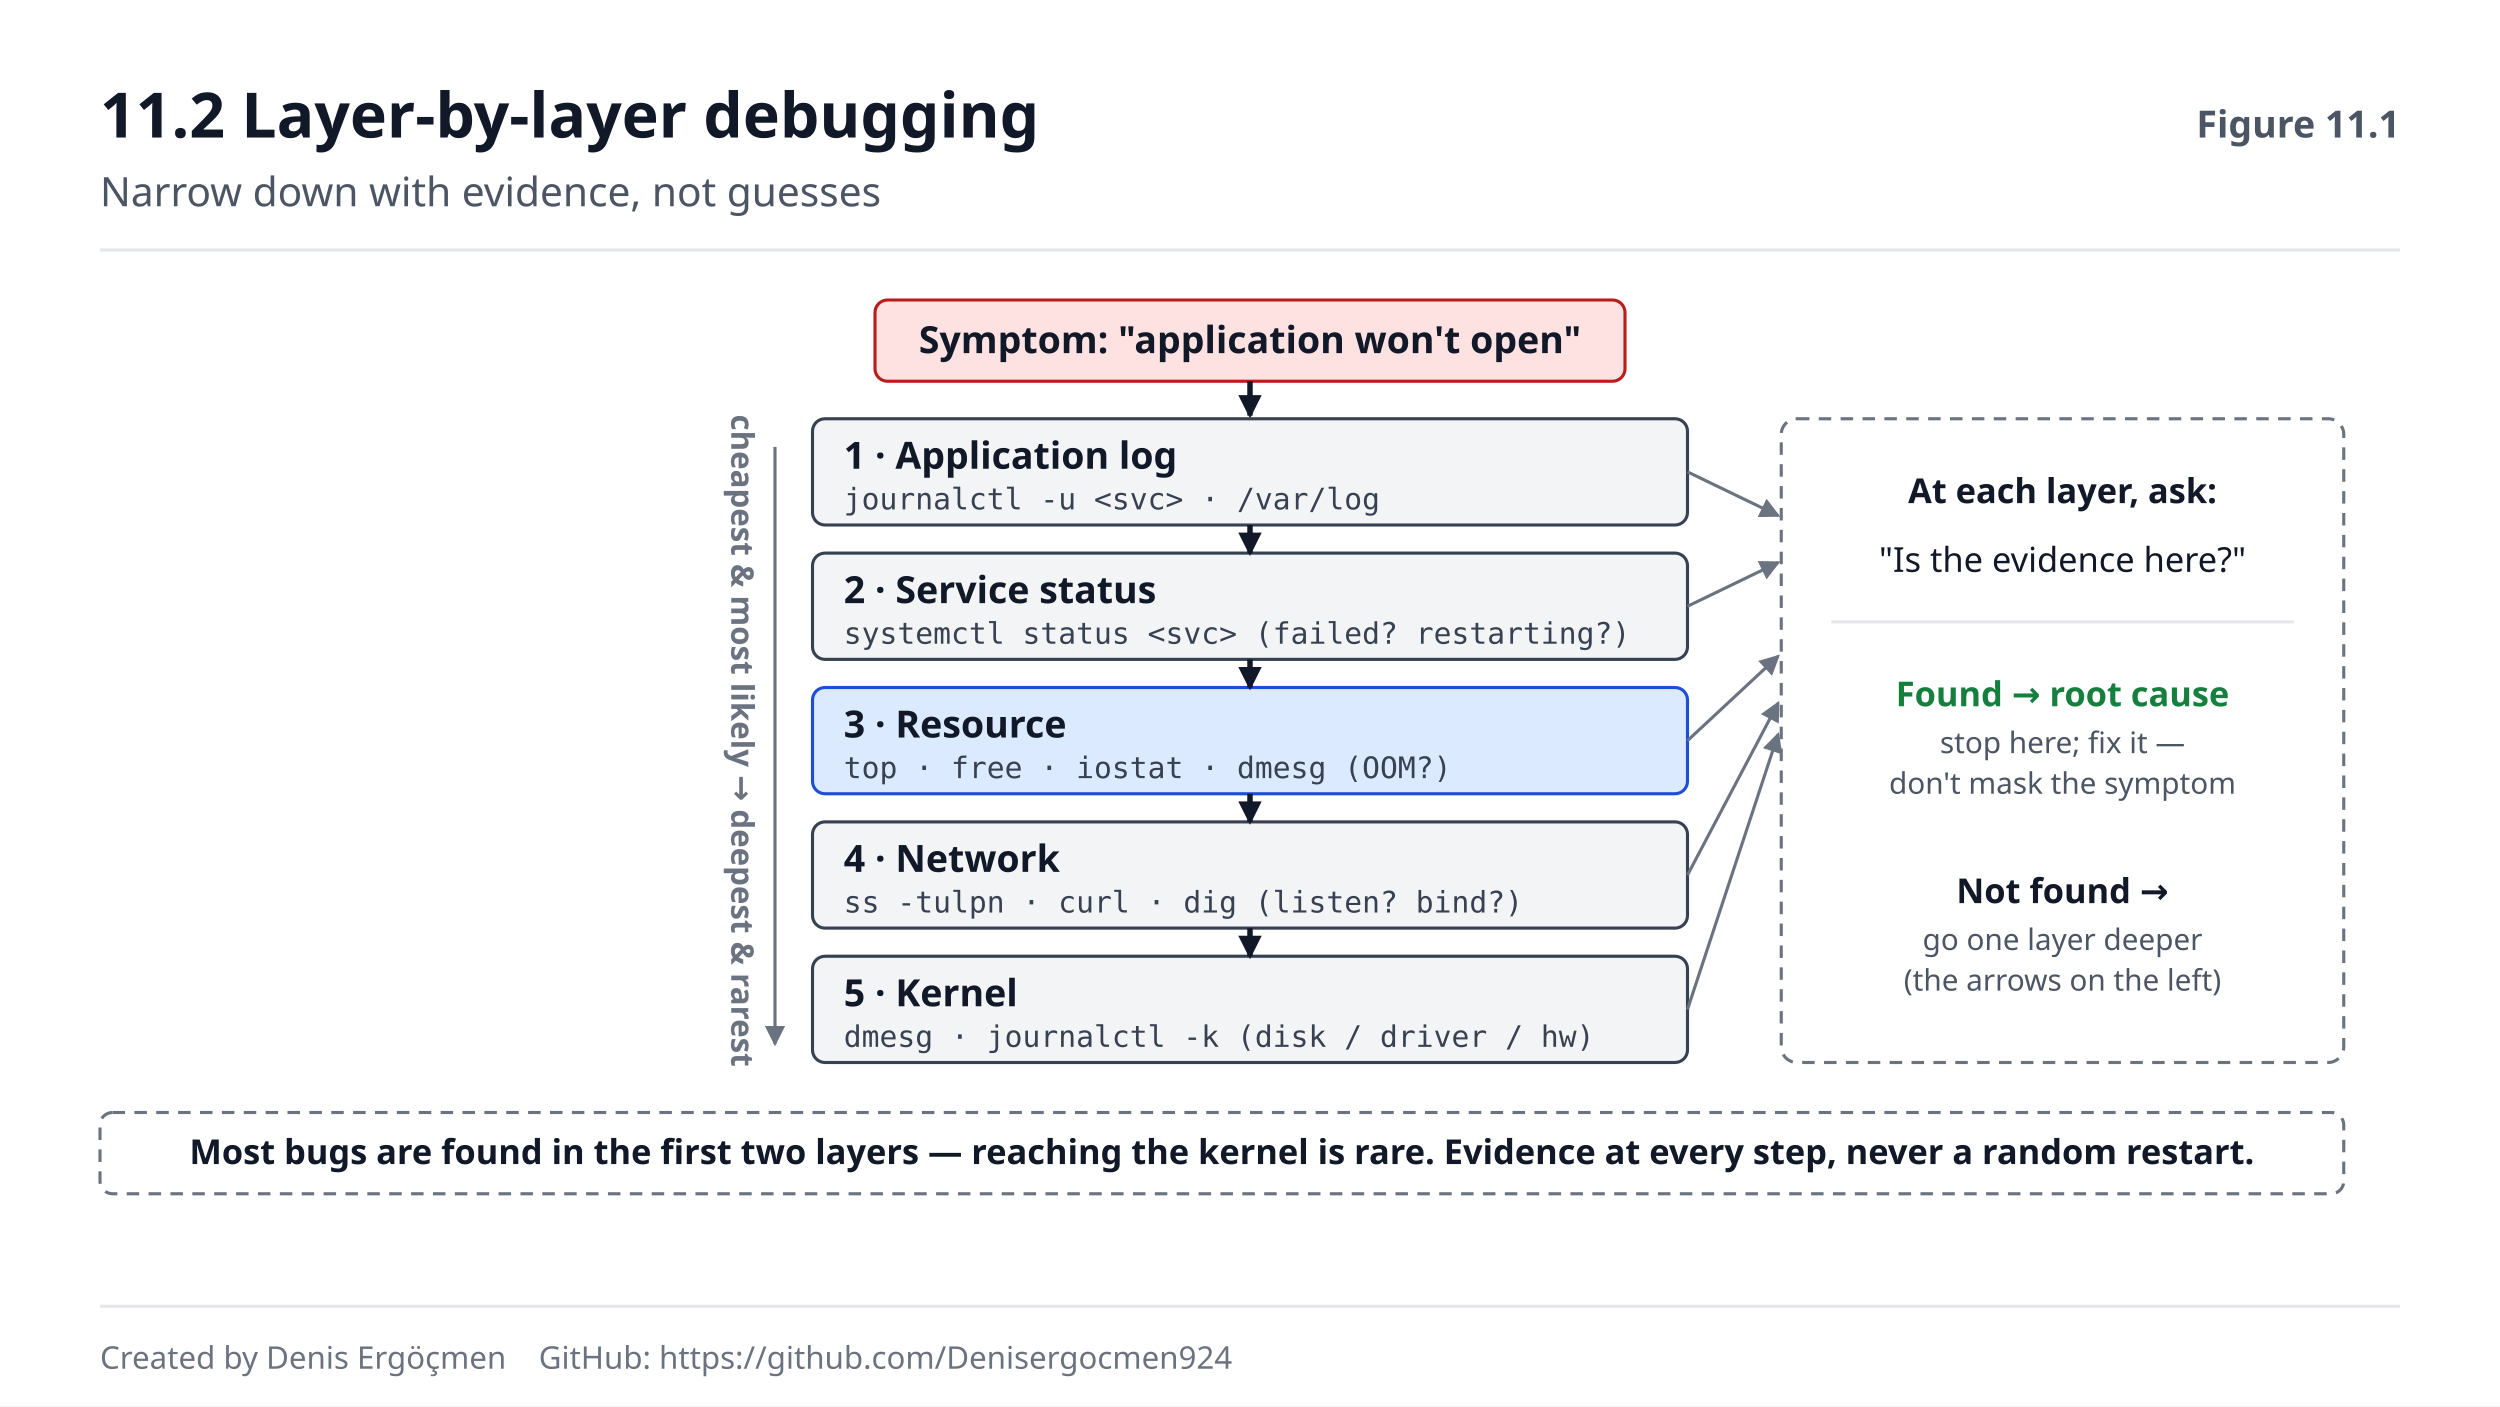
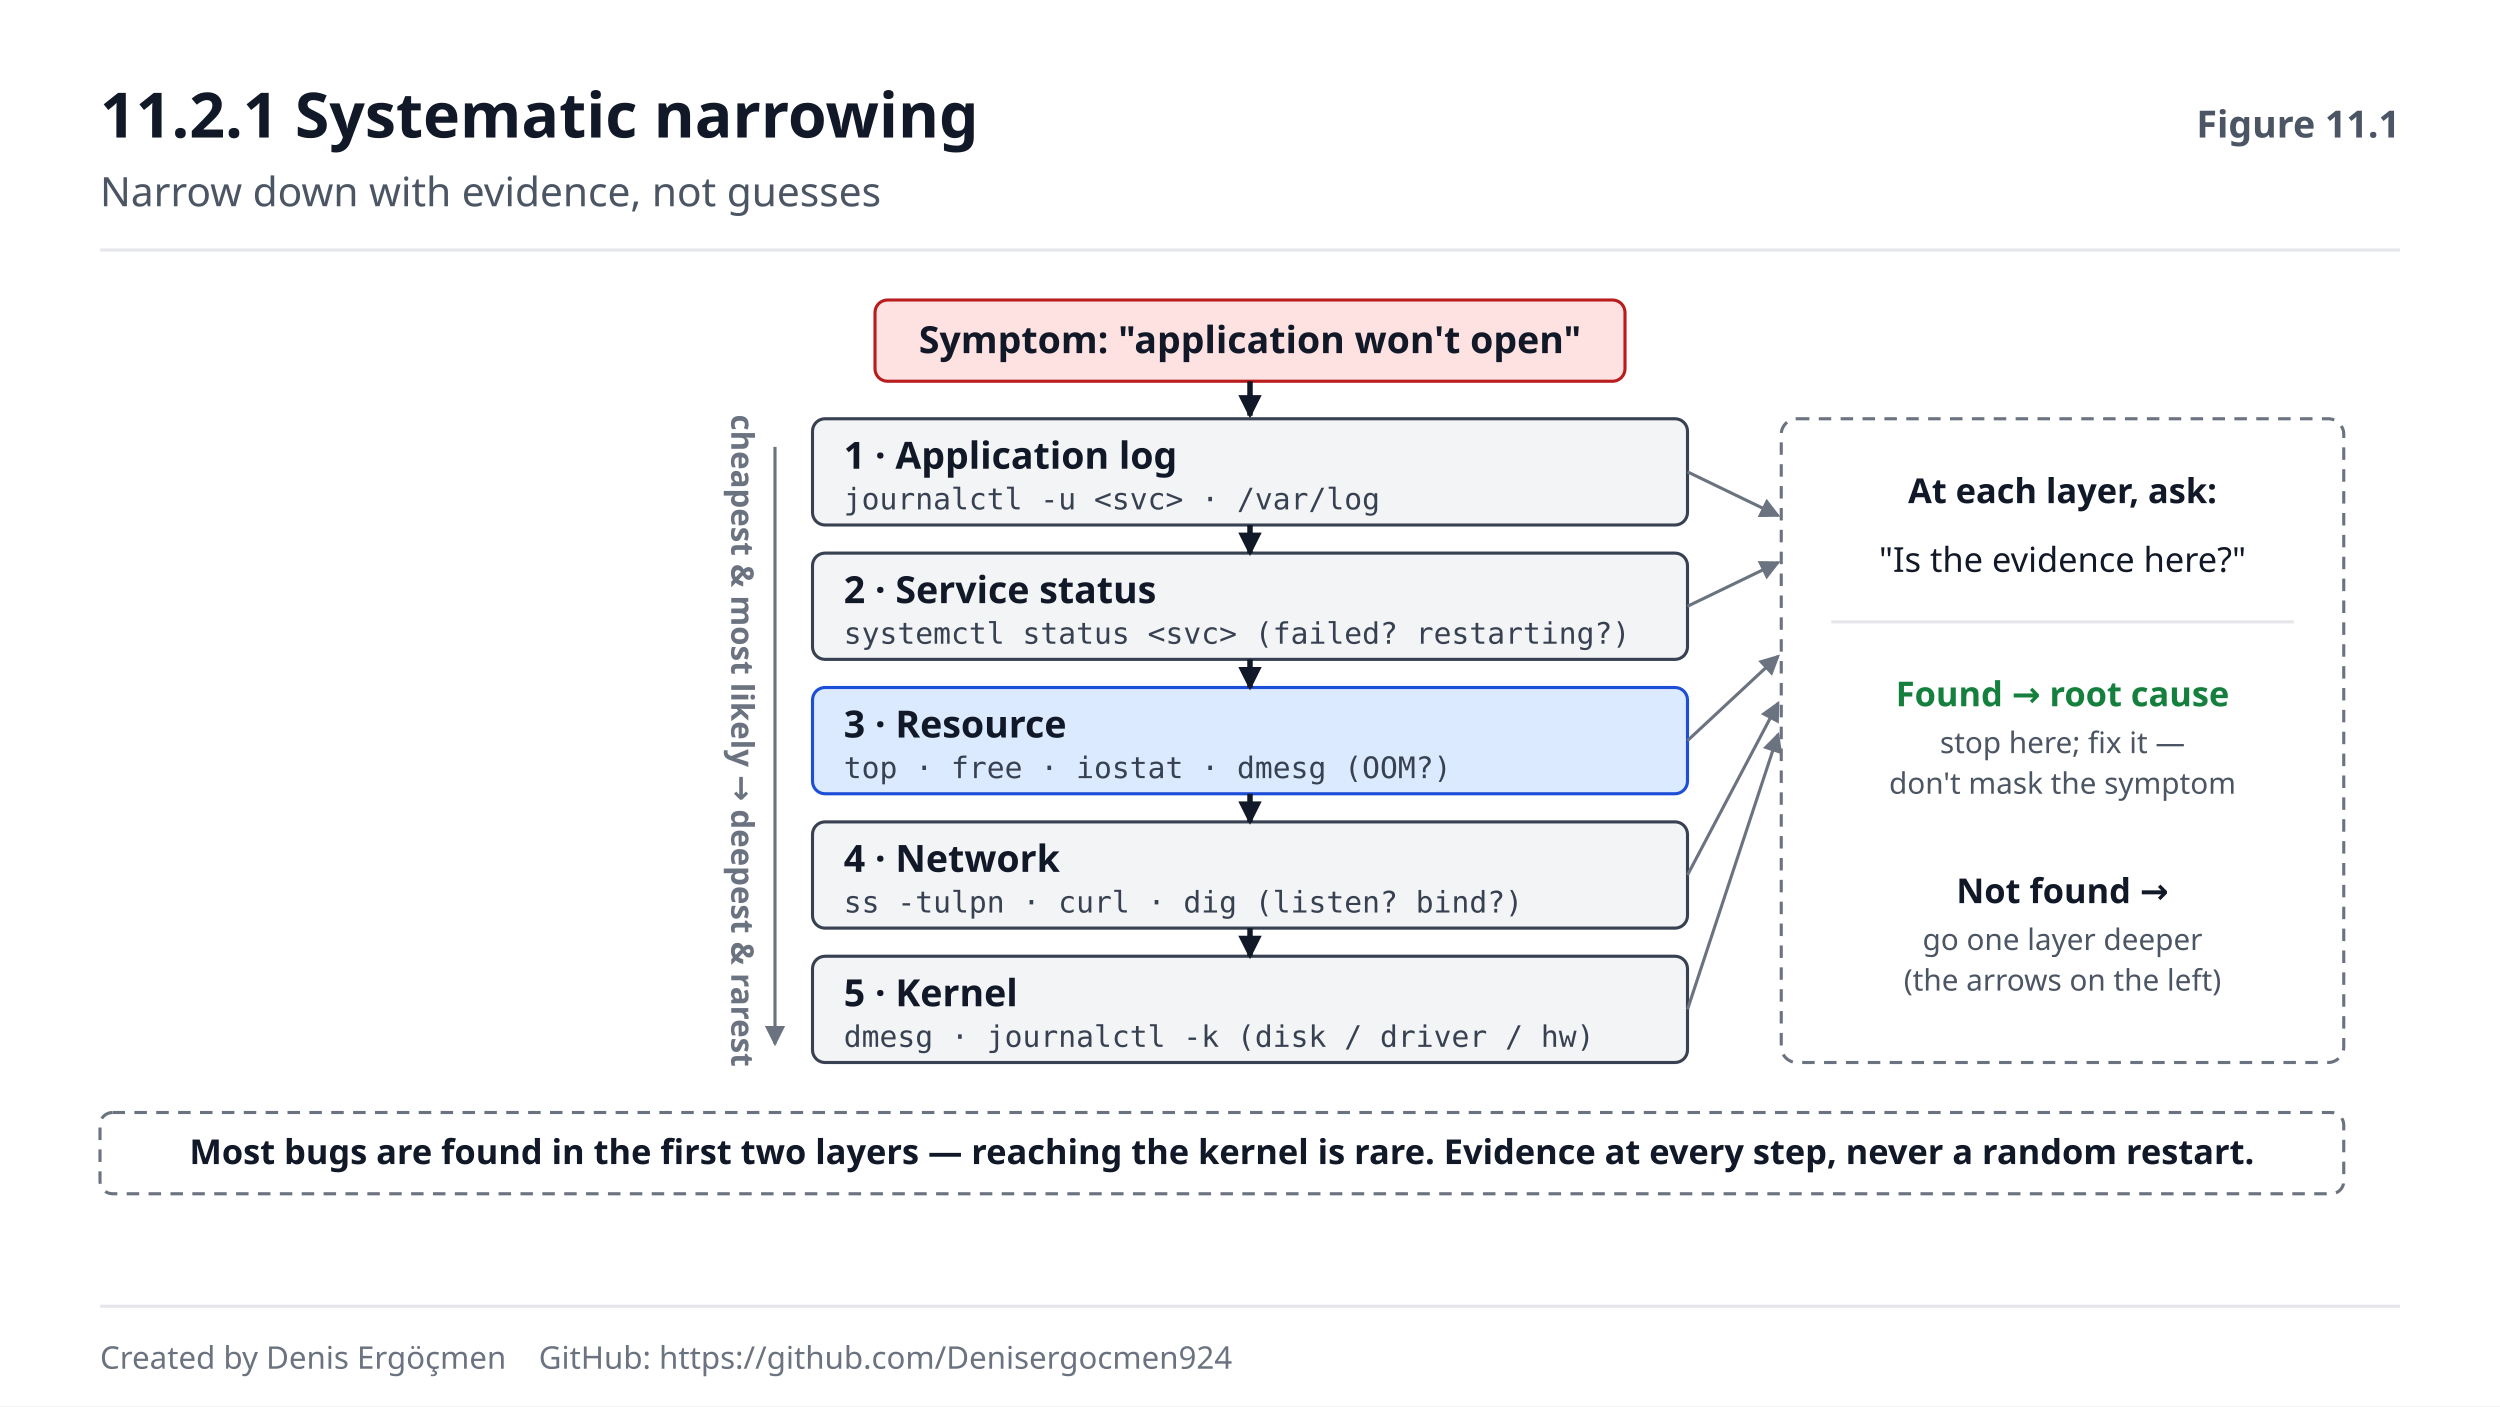
<svg xmlns="http://www.w3.org/2000/svg" width="1600" height="900" viewBox="0 0 1600 900">
  <style>
    text { font-family: "Noto Sans", "DejaVu Sans", sans-serif; fill: #111827; }
    .t-title        { font-size: 40px; font-weight: 700; }
    .t-subtitle     { font-size: 26px; font-weight: 400; fill: #4B5563; }
    .t-fig          { font-size: 24px; font-weight: 600; fill: #4B5563; }
    .t-box          { font-size: 24px; font-weight: 700; }
    .t-label        { font-size: 22px; font-weight: 400; }
    .t-label-strong { font-size: 22px; font-weight: 700; }
    .t-note         { font-size: 19px; font-weight: 400; fill: #4B5563; }
    .t-sign         { font-size: 20px; font-weight: 400; fill: #6B7280; }
    .t-mono         { font-family: "DejaVu Sans Mono", monospace; font-size: 19px; fill: #374151; }
    .t-good         { fill: #15803D; }
    .t-axis         { font-size: 20px; font-weight: 600; fill: #6B7280; }

    .c-compute  { fill: #DBEAFE; stroke: #1D4ED8; stroke-width: 2; }
    .c-memory   { fill: #DCFCE7; stroke: #15803D; stroke-width: 2; }
    .c-software { fill: #F3F4F6; stroke: #374151; stroke-width: 2; }
    .c-problem  { fill: #FEE2E2; stroke: #B91C1C; stroke-width: 2; }

    .s-boundary { fill: none; stroke: #6B7280; stroke-width: 2; stroke-dasharray: 8 6; }
    .l-rule    { fill: none; stroke: #E5E7EB; stroke-width: 2; }
    .l-data    { fill: none; stroke: #111827; stroke-width: 3.5; }
    .l-thin    { fill: none; stroke: #6B7280; stroke-width: 2; }
  </style>
  <defs>
    <marker id="arrow-data" viewBox="0 0 16 16" refX="14" refY="8" markerWidth="15" markerHeight="15" markerUnits="userSpaceOnUse" orient="auto-start-reverse">
      <path d="M0,0 L16,8 L0,16 z" fill="#111827" />
    </marker>
    <marker id="arrow-thin" viewBox="0 0 16 16" refX="14" refY="8" markerWidth="13" markerHeight="13" markerUnits="userSpaceOnUse" orient="auto-start-reverse">
      <path d="M0,0 L16,8 L0,16 z" fill="#6B7280" />
    </marker>
  </defs>
  <g id="background">
    <rect x="0" y="0" width="1600" height="900" fill="#FFFFFF" />
  </g>
  <g id="title">
-     <text class="t-title" x="64" y="88">11.2 Layer-by-layer debugging</text>
+     <text class="t-title" x="64" y="88">11.2.1 Systematic narrowing</text>
    <text class="t-subtitle" x="64" y="132">Narrow down with evidence, not guesses</text>
    <text class="t-fig" x="1536" y="88" text-anchor="end">Figure 11.1</text>
    <line class="l-rule" x1="64" y1="160" x2="1536" y2="160" />
  </g>
  <g id="content">
    <rect class="c-problem" x="560" y="192" width="480" height="52" rx="8" />
    <text class="t-box" x="800" y="226" text-anchor="middle">Symptom: "application won't open"</text>
    <line class="l-data" x1="800" y1="244" x2="800" y2="266" marker-end="url(#arrow-data)" />
    <line class="l-thin" x1="496" y1="286" x2="496" y2="668" marker-end="url(#arrow-thin)" />
    <text class="t-axis" transform="rotate(90 468 474)" x="468" y="474" text-anchor="middle">cheapest &amp; most likely  →  deepest &amp; rarest</text>
    <rect class="c-software" x="520" y="268" width="560" height="68" rx="8" />
    <text class="t-box" x="540" y="300">1 · Application log</text>
    <text class="t-mono" x="540" y="326">journalctl -u &lt;svc&gt;   ·   /var/log</text>
    <rect class="c-software" x="520" y="354" width="560" height="68" rx="8" />
    <text class="t-box" x="540" y="386">2 · Service status</text>
    <text class="t-mono" x="540" y="412">systemctl status &lt;svc&gt;   (failed? restarting?)</text>
    <rect class="c-compute" x="520" y="440" width="560" height="68" rx="8" />
    <text class="t-box" x="540" y="472">3 · Resource</text>
    <text class="t-mono" x="540" y="498">top · free · iostat   ·   dmesg (OOM?)</text>
    <rect class="c-software" x="520" y="526" width="560" height="68" rx="8" />
    <text class="t-box" x="540" y="558">4 · Network</text>
    <text class="t-mono" x="540" y="584">ss -tulpn · curl · dig   (listen? bind?)</text>
    <rect class="c-software" x="520" y="612" width="560" height="68" rx="8" />
    <text class="t-box" x="540" y="644">5 · Kernel</text>
    <text class="t-mono" x="540" y="670">dmesg · journalctl -k   (disk / driver / hw)</text>
    <line class="l-data" x1="800" y1="336" x2="800" y2="354" marker-end="url(#arrow-data)" />
    <line class="l-data" x1="800" y1="422" x2="800" y2="440" marker-end="url(#arrow-data)" />
    <line class="l-data" x1="800" y1="508" x2="800" y2="526" marker-end="url(#arrow-data)" />
    <line class="l-data" x1="800" y1="594" x2="800" y2="612" marker-end="url(#arrow-data)" />
    <rect class="s-boundary" x="1140" y="268" width="360" height="412" rx="10" />
    <text class="t-label-strong" x="1320" y="322" text-anchor="middle">At each layer, ask:</text>
    <text class="t-label" x="1320" y="366" text-anchor="middle">"Is the evidence here?"</text>
    <line class="l-rule" x1="1172" y1="398" x2="1468" y2="398" />
    <text class="t-label-strong t-good" x="1320" y="452" text-anchor="middle">Found  →  root cause</text>
    <text class="t-note" x="1320" y="482" text-anchor="middle">stop here; fix it —</text>
    <text class="t-note" x="1320" y="508" text-anchor="middle">don't mask the symptom</text>
    <text class="t-label-strong" x="1320" y="578" text-anchor="middle">Not found  →</text>
    <text class="t-note" x="1320" y="608" text-anchor="middle">go one layer deeper</text>
    <text class="t-note" x="1320" y="634" text-anchor="middle">(the arrows on the left)</text>
    <line class="l-thin" x1="1080" y1="302" x2="1138" y2="330" marker-end="url(#arrow-thin)" />
    <line class="l-thin" x1="1080" y1="388" x2="1138" y2="360" marker-end="url(#arrow-thin)" />
    <line class="l-thin" x1="1080" y1="474" x2="1138" y2="420" marker-end="url(#arrow-thin)" />
    <line class="l-thin" x1="1080" y1="560" x2="1138" y2="450" marker-end="url(#arrow-thin)" />
    <line class="l-thin" x1="1080" y1="646" x2="1138" y2="470" marker-end="url(#arrow-thin)" />
    <rect class="s-boundary" x="64" y="712" width="1436" height="52" rx="8" />
    <text class="t-label-strong" x="782" y="745" text-anchor="middle">Most bugs are found in the first two layers — reaching the kernel is rare. Evidence at every step, never a random restart.</text>
  </g>
  <g id="footer">
    <line class="l-rule" x1="64" y1="836" x2="1536" y2="836" />
    <text class="t-sign" x="64" y="876" xml:space="preserve">Created by Denis Ergöçmen    GitHub: https://github.com/Denisergocmen924</text>
  </g>
</svg>
